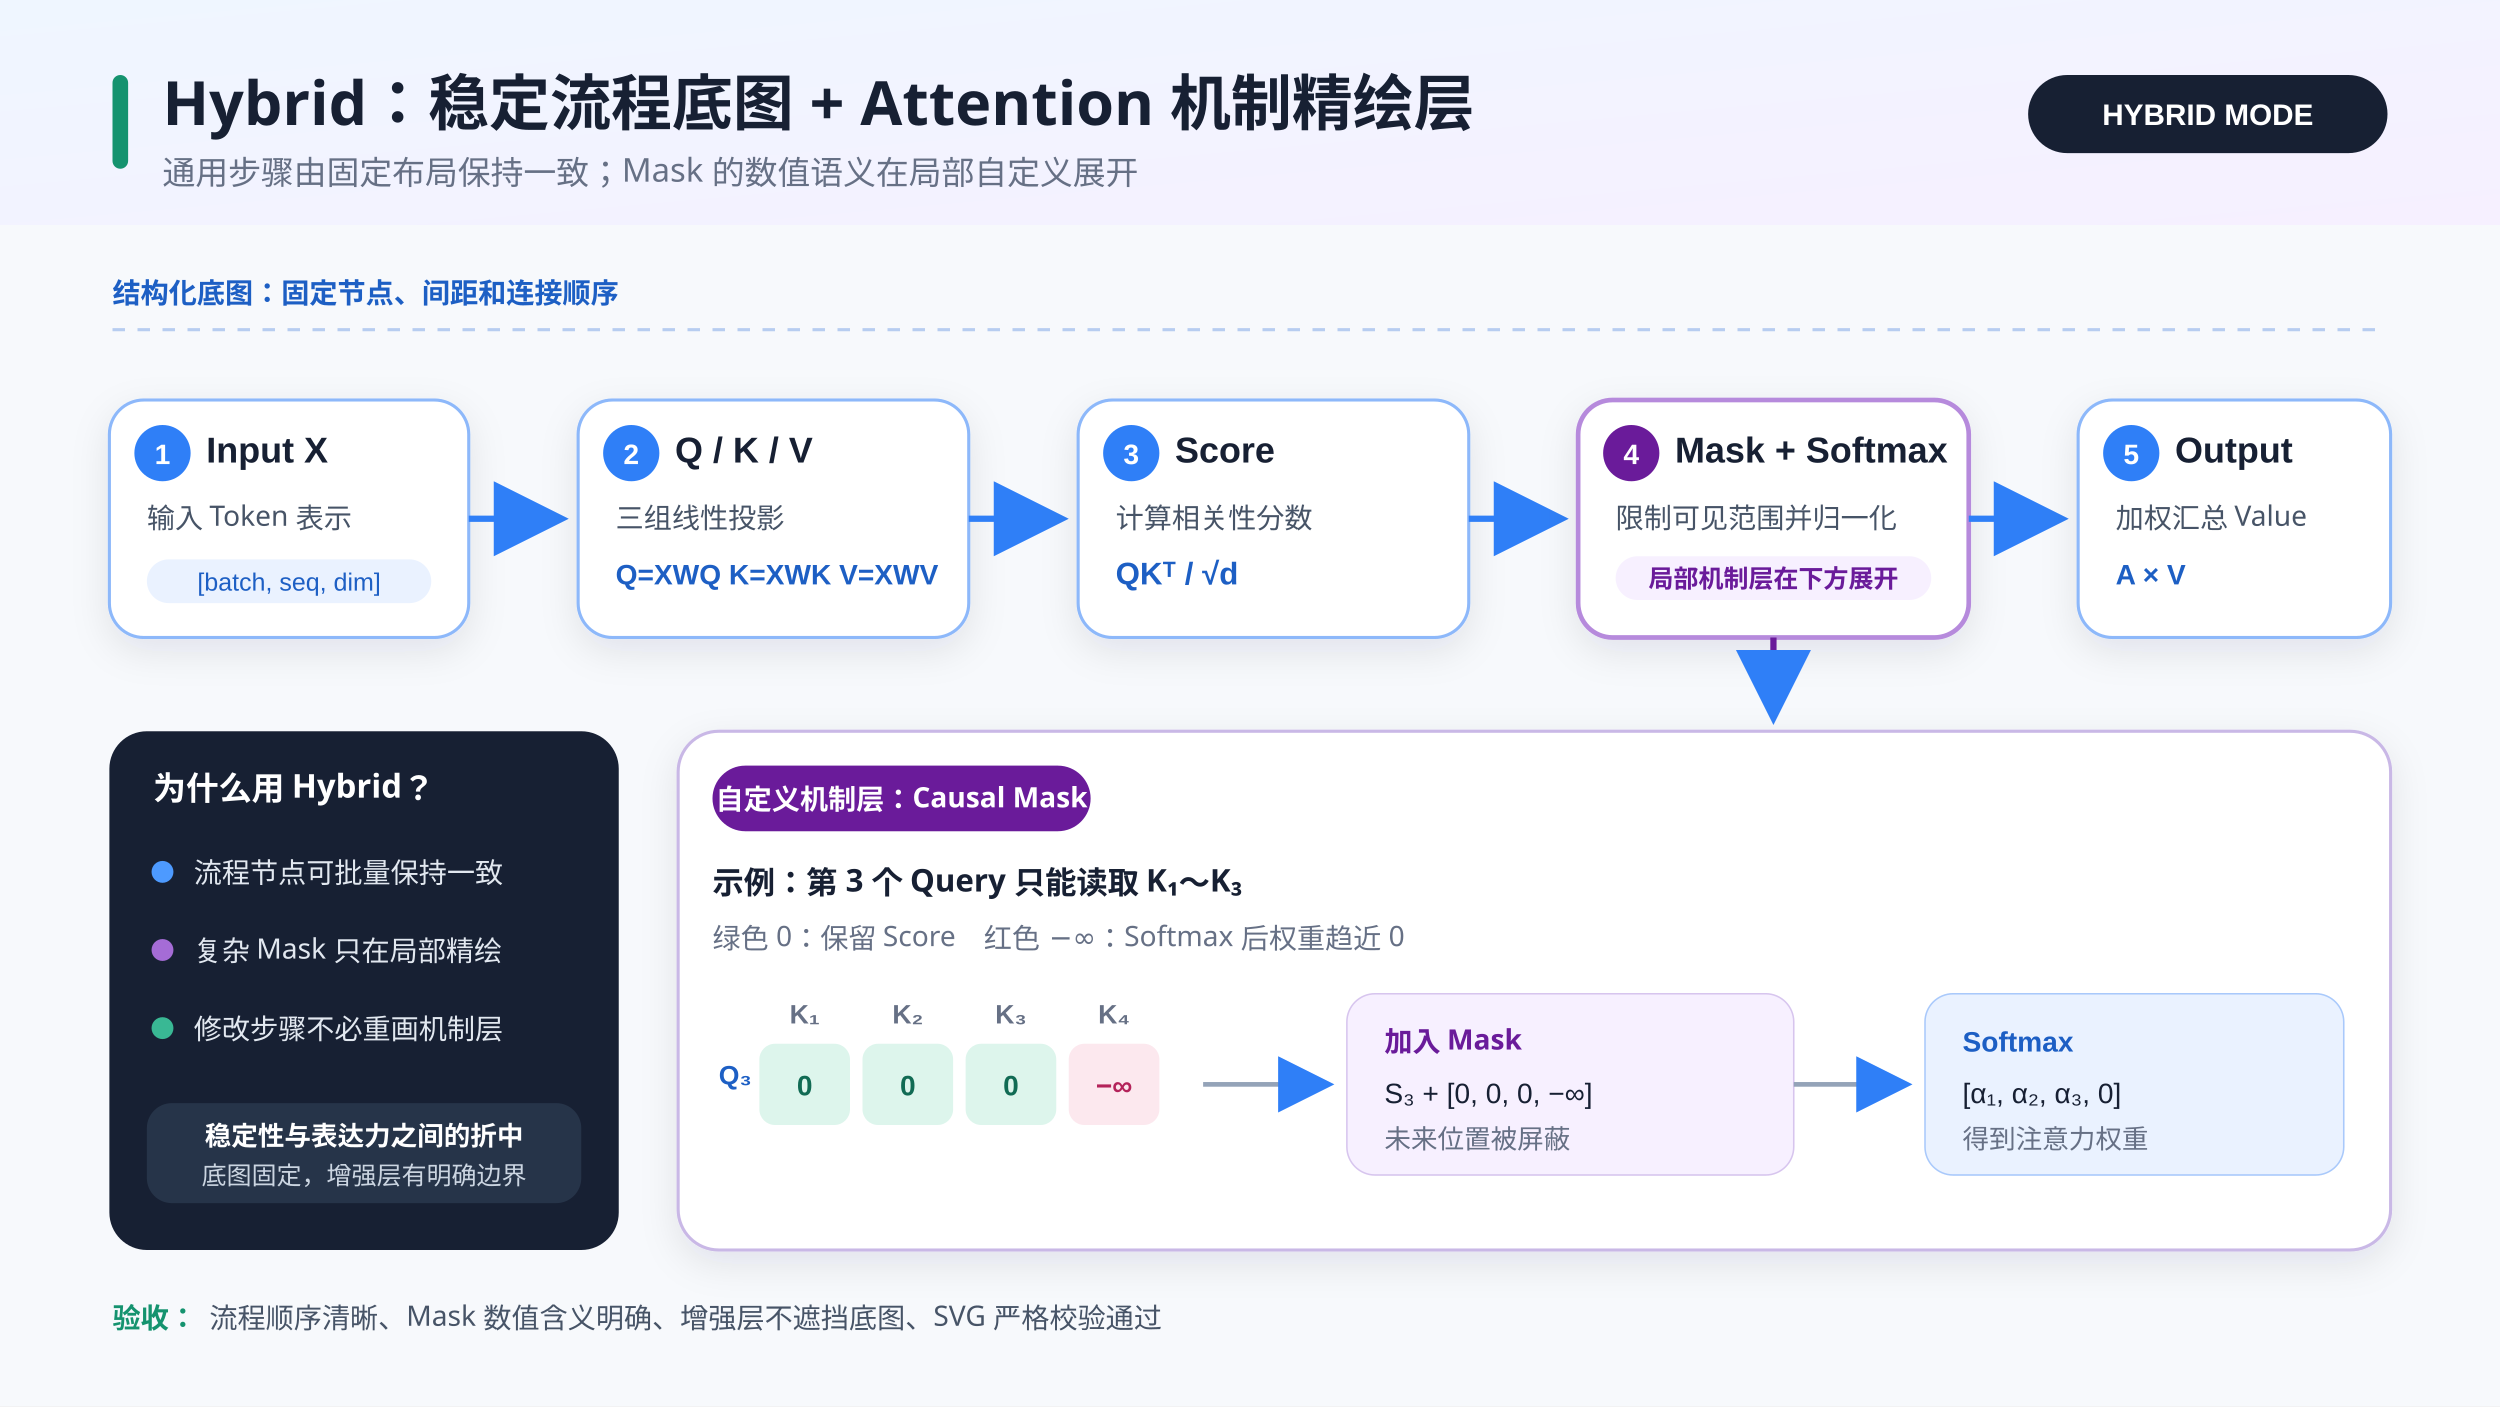
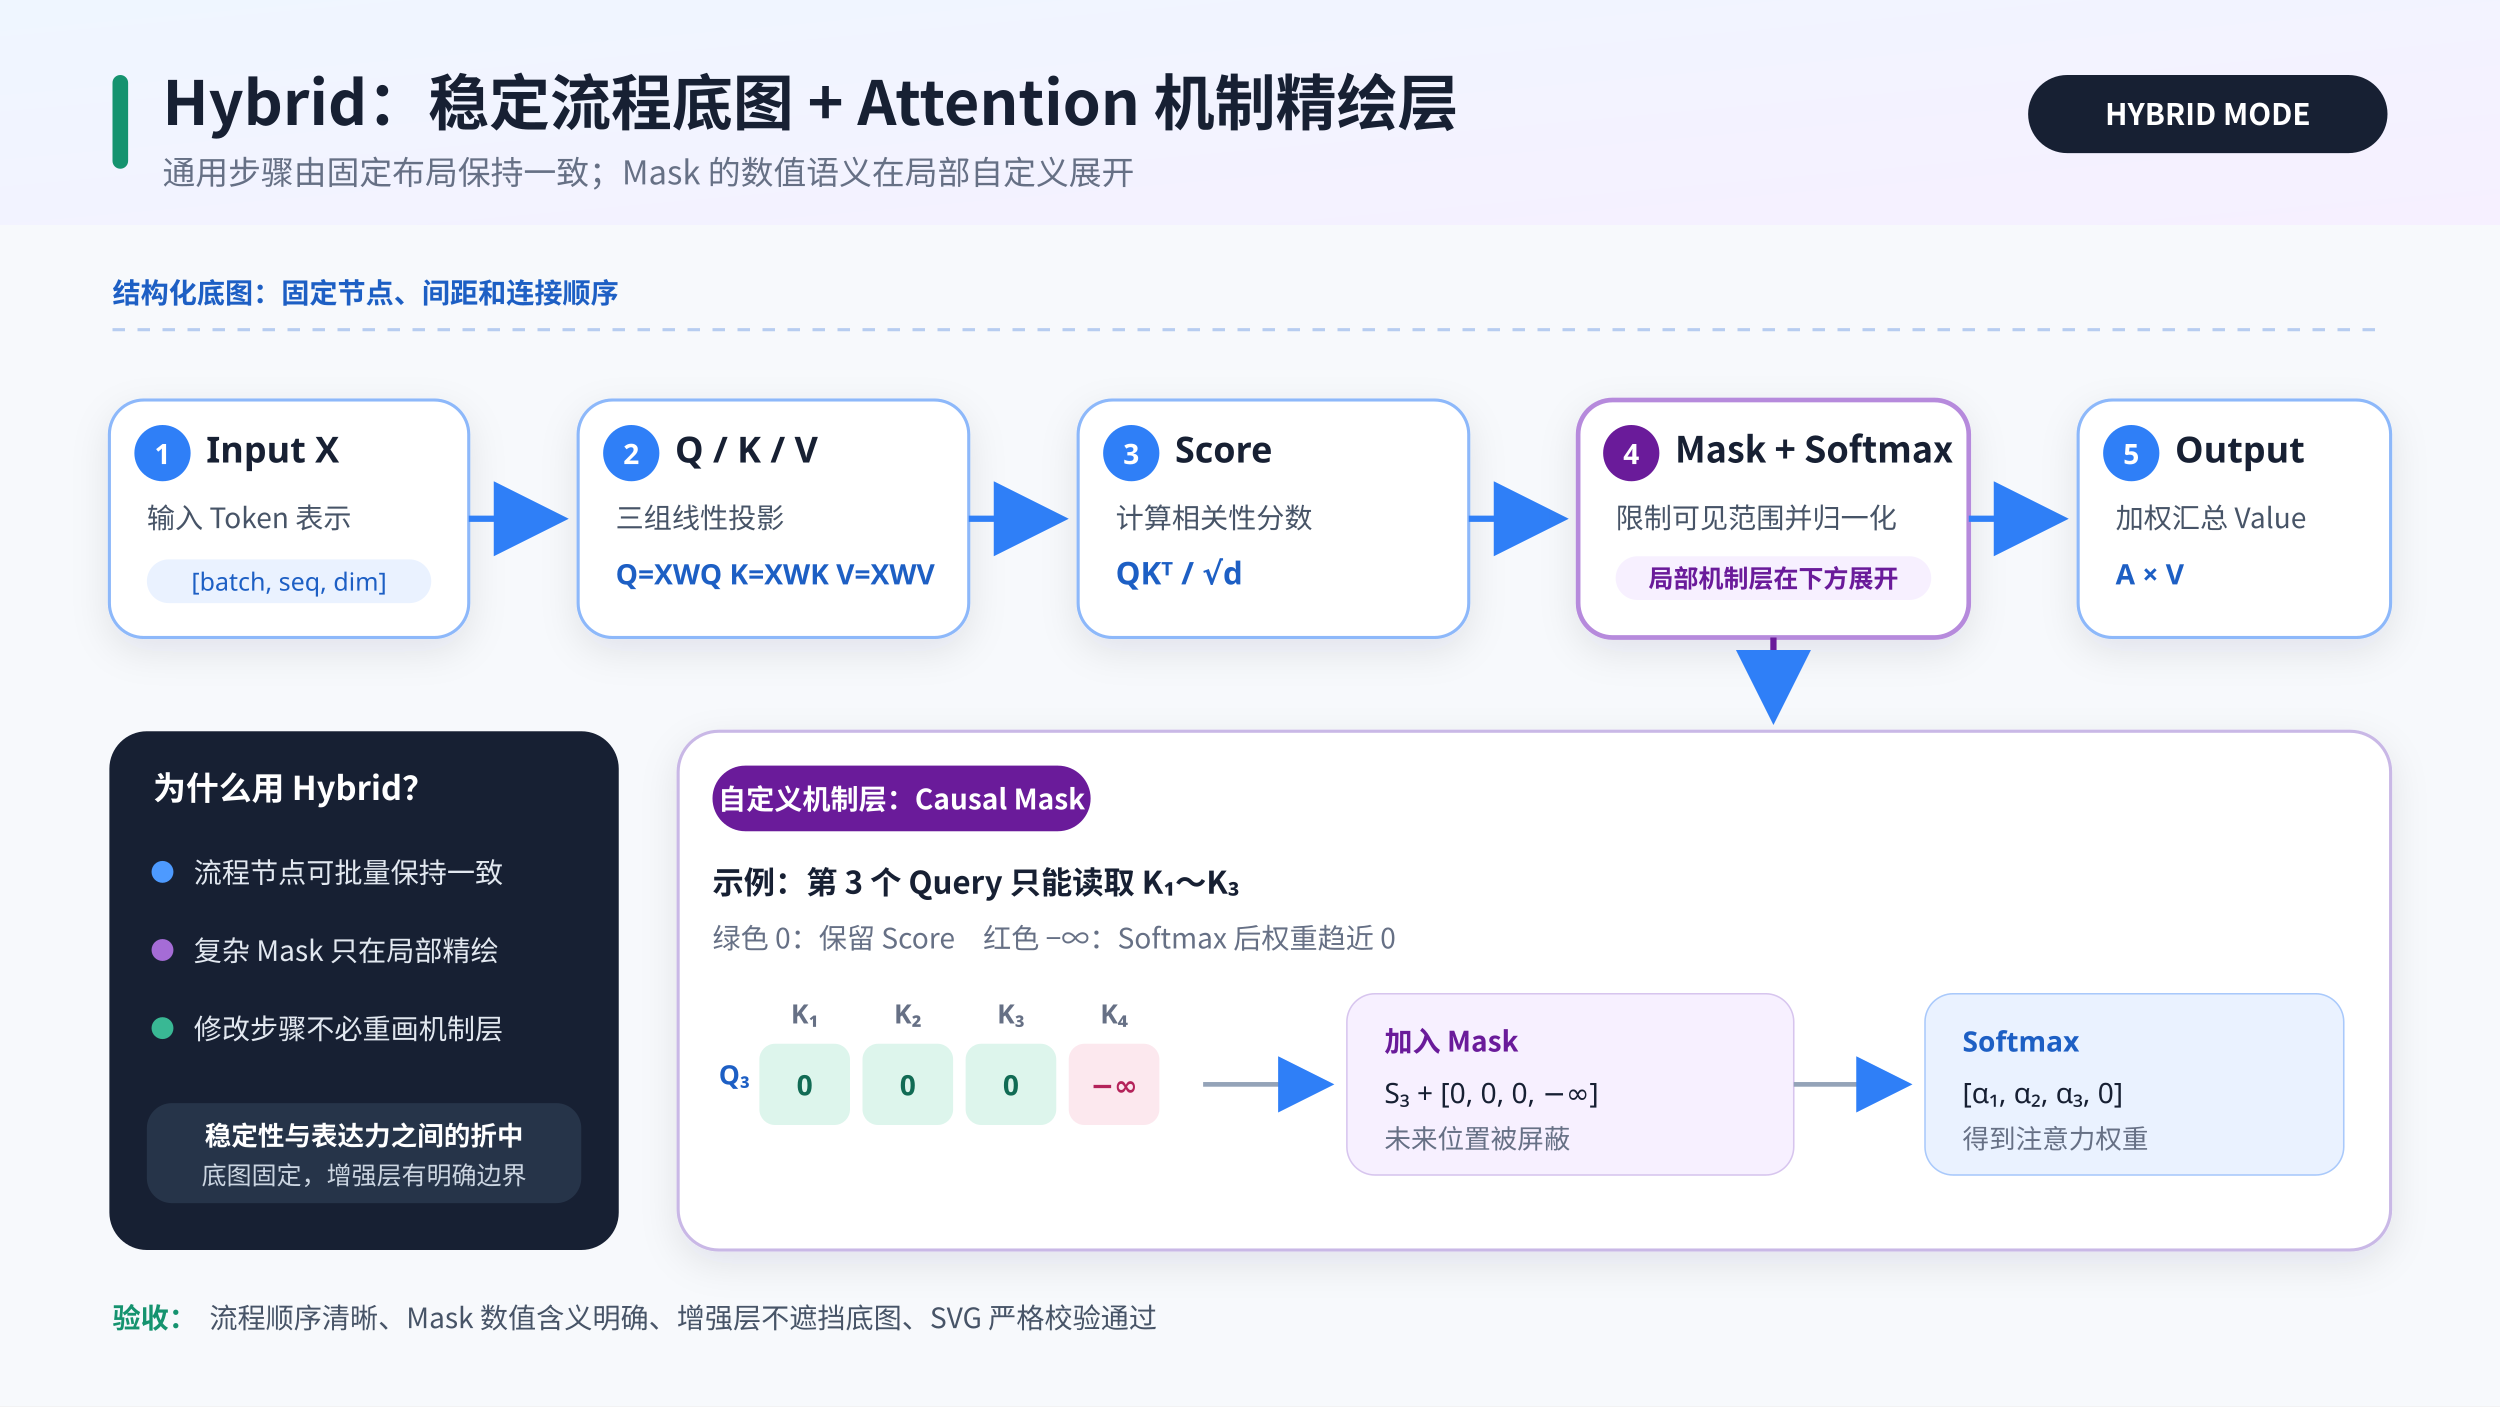
<svg xmlns="http://www.w3.org/2000/svg" width="1600" height="900" viewBox="0 0 1600 900" role="img">
  <defs>
    <linearGradient id="header" x1="0" y1="0" x2="1" y2="1">
      <stop offset="0" stop-color="#EFF6FF" />
      <stop offset="1" stop-color="#F6F0FF" />
    </linearGradient>
    <filter id="shadow" x="-20%" y="-20%" width="140%" height="150%">
      <feDropShadow dx="0" dy="8" stdDeviation="12" flood-color="#172033" flood-opacity="0.09" />
    </filter>
    <marker id="arrow" markerWidth="12" markerHeight="12" refX="10" refY="6" orient="auto">
      <path d="M0 0L12 6L0 12Z" fill="#2F7FF7" />
    </marker>
  </defs>
  <rect width="1600" height="900" fill="#F7F9FC" />
  <rect width="1600" height="144" fill="url(#header)" />
  <rect x="72" y="48" width="10" height="60" rx="5" fill="#15936F" />
-   <text x="104" y="80" font-family="PingFang SC, Microsoft YaHei, sans-serif" font-size="39" font-weight="700" fill="#172033">Hybrid：稳定流程底图 + Attention 机制精绘层</text>
-   <text x="104" y="118" font-family="PingFang SC, Microsoft YaHei, sans-serif" font-size="21" fill="#667085">通用步骤由固定布局保持一致；Mask 的数值语义在局部自定义展开</text>
+   <text x="104" y="80" font-family="Source Han Sans SC, Noto Sans CJK SC, sans-serif" font-size="39" font-weight="700" fill="#172033">Hybrid：稳定流程底图 + Attention 机制精绘层</text>
+   <text x="104" y="118" font-family="Source Han Sans SC, Noto Sans CJK SC, sans-serif" font-size="21" fill="#667085">通用步骤由固定布局保持一致；Mask 的数值语义在局部自定义展开</text>
  <rect x="1298" y="48" width="230" height="50" rx="25" fill="#172033" />
-   <text x="1413" y="80" text-anchor="middle" font-family="Arial, PingFang SC, sans-serif" font-size="19" font-weight="700" fill="#FFFFFF">HYBRID MODE</text>
-   <text x="72" y="194" font-family="PingFang SC, sans-serif" font-size="18" font-weight="700" fill="#1D5FC4">结构化底图：固定节点、间距和连接顺序</text>
+   <text x="1413" y="80" text-anchor="middle" font-family="Source Han Sans SC, Noto Sans CJK SC, sans-serif" font-size="19" font-weight="700" fill="#FFFFFF">HYBRID MODE</text>
+   <text x="72" y="194" font-family="Source Han Sans SC, Noto Sans CJK SC, sans-serif" font-size="18" font-weight="700" fill="#1D5FC4">结构化底图：固定节点、间距和连接顺序</text>
  <path d="M72 211H1528" stroke="#B7CDF0" stroke-width="2" stroke-dasharray="8 8" />
  <rect x="70" y="256" width="230" height="152" rx="22" fill="#FFFFFF" stroke="#8DB8FA" stroke-width="2" filter="url(#shadow)" />
  <circle cx="104" cy="290" r="18" fill="#2F7FF7" />
-   <text x="104" y="297" text-anchor="middle" font-family="Arial, sans-serif" font-size="18" font-weight="700" fill="#FFFFFF">1</text>
-   <text x="132" y="296" font-family="Arial, sans-serif" font-size="23" font-weight="700" fill="#172033">Input X</text>
-   <text x="94" y="338" font-family="PingFang SC, sans-serif" font-size="18" fill="#475467">输入 Token 表示</text>
+   <text x="104" y="297" text-anchor="middle" font-family="Source Han Sans SC, sans-serif" font-size="18" font-weight="700" fill="#FFFFFF">1</text>
+   <text x="132" y="296" font-family="Source Han Sans SC, sans-serif" font-size="23" font-weight="700" fill="#172033">Input X</text>
+   <text x="94" y="338" font-family="Source Han Sans SC, Noto Sans CJK SC, sans-serif" font-size="18" fill="#475467">输入 Token 表示</text>
  <rect x="94" y="358" width="182" height="28" rx="14" fill="#EAF2FF" />
-   <text x="185" y="378" text-anchor="middle" font-family="Arial, sans-serif" font-size="16" fill="#1D5FC4">[batch, seq, dim]</text>
+   <text x="185" y="378" text-anchor="middle" font-family="Source Han Sans SC, sans-serif" font-size="16" fill="#1D5FC4">[batch, seq, dim]</text>
  <path d="M300 332H356" stroke="#2F7FF7" stroke-width="4" marker-end="url(#arrow)" />
  <rect x="370" y="256" width="250" height="152" rx="22" fill="#FFFFFF" stroke="#8DB8FA" stroke-width="2" filter="url(#shadow)" />
  <circle cx="404" cy="290" r="18" fill="#2F7FF7" />
-   <text x="404" y="297" text-anchor="middle" font-family="Arial, sans-serif" font-size="18" font-weight="700" fill="#FFFFFF">2</text>
-   <text x="432" y="296" font-family="Arial, sans-serif" font-size="23" font-weight="700" fill="#172033">Q / K / V</text>
-   <text x="394" y="338" font-family="PingFang SC, sans-serif" font-size="18" fill="#475467">三组线性投影</text>
-   <text x="394" y="374" font-family="Arial, sans-serif" font-size="18" font-weight="700" fill="#1D5FC4">Q=XWQ  K=XWK  V=XWV</text>
+   <text x="404" y="297" text-anchor="middle" font-family="Source Han Sans SC, sans-serif" font-size="18" font-weight="700" fill="#FFFFFF">2</text>
+   <text x="432" y="296" font-family="Source Han Sans SC, sans-serif" font-size="23" font-weight="700" fill="#172033">Q / K / V</text>
+   <text x="394" y="338" font-family="Source Han Sans SC, Noto Sans CJK SC, sans-serif" font-size="18" fill="#475467">三组线性投影</text>
+   <text x="394" y="374" font-family="Source Han Sans SC, sans-serif" font-size="18" font-weight="700" fill="#1D5FC4">Q=XWQ  K=XWK  V=XWV</text>
  <path d="M620 332H676" stroke="#2F7FF7" stroke-width="4" marker-end="url(#arrow)" />
  <rect x="690" y="256" width="250" height="152" rx="22" fill="#FFFFFF" stroke="#8DB8FA" stroke-width="2" filter="url(#shadow)" />
  <circle cx="724" cy="290" r="18" fill="#2F7FF7" />
-   <text x="724" y="297" text-anchor="middle" font-family="Arial, sans-serif" font-size="18" font-weight="700" fill="#FFFFFF">3</text>
-   <text x="752" y="296" font-family="Arial, sans-serif" font-size="23" font-weight="700" fill="#172033">Score</text>
-   <text x="714" y="338" font-family="PingFang SC, sans-serif" font-size="18" fill="#475467">计算相关性分数</text>
-   <text x="714" y="374" font-family="Arial, sans-serif" font-size="20" font-weight="700" fill="#1D5FC4">QKᵀ / √d</text>
+   <text x="724" y="297" text-anchor="middle" font-family="Source Han Sans SC, sans-serif" font-size="18" font-weight="700" fill="#FFFFFF">3</text>
+   <text x="752" y="296" font-family="Source Han Sans SC, sans-serif" font-size="23" font-weight="700" fill="#172033">Score</text>
+   <text x="714" y="338" font-family="Source Han Sans SC, Noto Sans CJK SC, sans-serif" font-size="18" fill="#475467">计算相关性分数</text>
+   <text x="714" y="374" font-family="Source Han Sans SC, sans-serif" font-size="20" font-weight="700" fill="#1D5FC4">QKᵀ / √d</text>
  <path d="M940 332H996" stroke="#2F7FF7" stroke-width="4" marker-end="url(#arrow)" />
  <rect x="1010" y="256" width="250" height="152" rx="22" fill="#FFFFFF" stroke="#B68ADC" stroke-width="3" filter="url(#shadow)" />
  <circle cx="1044" cy="290" r="18" fill="#6A1B9A" />
-   <text x="1044" y="297" text-anchor="middle" font-family="Arial, sans-serif" font-size="18" font-weight="700" fill="#FFFFFF">4</text>
-   <text x="1072" y="296" font-family="Arial, PingFang SC, sans-serif" font-size="23" font-weight="700" fill="#172033">Mask + Softmax</text>
-   <text x="1034" y="338" font-family="PingFang SC, sans-serif" font-size="18" fill="#475467">限制可见范围并归一化</text>
+   <text x="1044" y="297" text-anchor="middle" font-family="Source Han Sans SC, sans-serif" font-size="18" font-weight="700" fill="#FFFFFF">4</text>
+   <text x="1072" y="296" font-family="Source Han Sans SC, Noto Sans CJK SC, sans-serif" font-size="23" font-weight="700" fill="#172033">Mask + Softmax</text>
+   <text x="1034" y="338" font-family="Source Han Sans SC, Noto Sans CJK SC, sans-serif" font-size="18" fill="#475467">限制可见范围并归一化</text>
  <rect x="1034" y="356" width="202" height="28" rx="14" fill="#F7F0FF" />
-   <text x="1135" y="376" text-anchor="middle" font-family="PingFang SC, sans-serif" font-size="16" font-weight="700" fill="#6A1B9A">局部机制层在下方展开</text>
+   <text x="1135" y="376" text-anchor="middle" font-family="Source Han Sans SC, Noto Sans CJK SC, sans-serif" font-size="16" font-weight="700" fill="#6A1B9A">局部机制层在下方展开</text>
  <path d="M1260 332H1316" stroke="#2F7FF7" stroke-width="4" marker-end="url(#arrow)" />
  <rect x="1330" y="256" width="200" height="152" rx="22" fill="#FFFFFF" stroke="#8DB8FA" stroke-width="2" filter="url(#shadow)" />
  <circle cx="1364" cy="290" r="18" fill="#2F7FF7" />
-   <text x="1364" y="297" text-anchor="middle" font-family="Arial, sans-serif" font-size="18" font-weight="700" fill="#FFFFFF">5</text>
-   <text x="1392" y="296" font-family="Arial, sans-serif" font-size="23" font-weight="700" fill="#172033">Output</text>
-   <text x="1354" y="338" font-family="PingFang SC, sans-serif" font-size="18" fill="#475467">加权汇总 Value</text>
-   <text x="1354" y="374" font-family="Arial, sans-serif" font-size="18" font-weight="700" fill="#1D5FC4">A × V</text>
+   <text x="1364" y="297" text-anchor="middle" font-family="Source Han Sans SC, sans-serif" font-size="18" font-weight="700" fill="#FFFFFF">5</text>
+   <text x="1392" y="296" font-family="Source Han Sans SC, sans-serif" font-size="23" font-weight="700" fill="#172033">Output</text>
+   <text x="1354" y="338" font-family="Source Han Sans SC, Noto Sans CJK SC, sans-serif" font-size="18" fill="#475467">加权汇总 Value</text>
+   <text x="1354" y="374" font-family="Source Han Sans SC, sans-serif" font-size="18" font-weight="700" fill="#1D5FC4">A × V</text>
  <path d="M1135 408V456" stroke="#6A1B9A" stroke-width="4" marker-end="url(#arrow)" />
  <rect x="434" y="468" width="1096" height="332" rx="26" fill="#FFFFFF" stroke="#C9B8E6" stroke-width="2" filter="url(#shadow)" />
  <rect x="456" y="490" width="242" height="42" rx="21" fill="#6A1B9A" />
-   <text x="577" y="518" text-anchor="middle" font-family="PingFang SC, sans-serif" font-size="18" font-weight="700" fill="#FFFFFF">自定义机制层：Causal Mask</text>
-   <text x="456" y="572" font-family="PingFang SC, sans-serif" font-size="20" font-weight="700" fill="#172033">示例：第 3 个 Query 只能读取 K₁～K₃</text>
-   <text x="456" y="607" font-family="PingFang SC, sans-serif" font-size="18" fill="#667085">绿色 0：保留 Score　红色 −∞：Softmax 后权重趋近 0</text>
-   <text x="515" y="655" text-anchor="middle" font-family="Arial, sans-serif" font-size="17" font-weight="700" fill="#667085">K₁</text>
-   <text x="581" y="655" text-anchor="middle" font-family="Arial, sans-serif" font-size="17" font-weight="700" fill="#667085">K₂</text>
-   <text x="647" y="655" text-anchor="middle" font-family="Arial, sans-serif" font-size="17" font-weight="700" fill="#667085">K₃</text>
-   <text x="713" y="655" text-anchor="middle" font-family="Arial, sans-serif" font-size="17" font-weight="700" fill="#667085">K₄</text>
-   <text x="460" y="694" font-family="Arial, sans-serif" font-size="17" font-weight="700" fill="#1D5FC4">Q₃</text>
-   <g font-family="Arial, sans-serif" font-size="18" font-weight="700" text-anchor="middle">
+   <text x="577" y="518" text-anchor="middle" font-family="Source Han Sans SC, Noto Sans CJK SC, sans-serif" font-size="18" font-weight="700" fill="#FFFFFF">自定义机制层：Causal Mask</text>
+   <text x="456" y="572" font-family="Source Han Sans SC, Noto Sans CJK SC, sans-serif" font-size="20" font-weight="700" fill="#172033">示例：第 3 个 Query 只能读取 K₁～K₃</text>
+   <text x="456" y="607" font-family="Source Han Sans SC, Noto Sans CJK SC, sans-serif" font-size="18" fill="#667085">绿色 0：保留 Score　红色 −∞：Softmax 后权重趋近 0</text>
+   <text x="515" y="655" text-anchor="middle" font-family="Source Han Sans SC, sans-serif" font-size="17" font-weight="700" fill="#667085">K₁</text>
+   <text x="581" y="655" text-anchor="middle" font-family="Source Han Sans SC, sans-serif" font-size="17" font-weight="700" fill="#667085">K₂</text>
+   <text x="647" y="655" text-anchor="middle" font-family="Source Han Sans SC, sans-serif" font-size="17" font-weight="700" fill="#667085">K₃</text>
+   <text x="713" y="655" text-anchor="middle" font-family="Source Han Sans SC, sans-serif" font-size="17" font-weight="700" fill="#667085">K₄</text>
+   <text x="460" y="694" font-family="Source Han Sans SC, sans-serif" font-size="17" font-weight="700" fill="#1D5FC4">Q₃</text>
+   <g font-family="Source Han Sans SC, sans-serif" font-size="18" font-weight="700" text-anchor="middle">
    <rect x="486" y="668" width="58" height="52" rx="10" fill="#DDF5EC" />
    <text x="515" y="701" fill="#116B54">0</text>
    <rect x="552" y="668" width="58" height="52" rx="10" fill="#DDF5EC" />
    <text x="581" y="701" fill="#116B54">0</text>
    <rect x="618" y="668" width="58" height="52" rx="10" fill="#DDF5EC" />
    <text x="647" y="701" fill="#116B54">0</text>
    <rect x="684" y="668" width="58" height="52" rx="10" fill="#FCE8EE" />
    <text x="713" y="701" fill="#B4235A">−∞</text>
  </g>
  <path d="M770 694H848" stroke="#94A3B8" stroke-width="3" marker-end="url(#arrow)" />
  <rect x="862" y="636" width="286" height="116" rx="18" fill="#F7F0FF" stroke="#D7C5EE" />
-   <text x="886" y="673" font-family="PingFang SC, sans-serif" font-size="18" font-weight="700" fill="#6A1B9A">加入 Mask</text>
-   <text x="886" y="706" font-family="Arial, sans-serif" font-size="18" fill="#172033">S₃ + [0, 0, 0, −∞]</text>
-   <text x="886" y="735" font-family="PingFang SC, sans-serif" font-size="17" fill="#667085">未来位置被屏蔽</text>
+   <text x="886" y="673" font-family="Source Han Sans SC, Noto Sans CJK SC, sans-serif" font-size="18" font-weight="700" fill="#6A1B9A">加入 Mask</text>
+   <text x="886" y="706" font-family="Source Han Sans SC, sans-serif" font-size="18" fill="#172033">S₃ + [0, 0, 0, −∞]</text>
+   <text x="886" y="735" font-family="Source Han Sans SC, Noto Sans CJK SC, sans-serif" font-size="17" fill="#667085">未来位置被屏蔽</text>
  <path d="M1148 694H1218" stroke="#94A3B8" stroke-width="3" marker-end="url(#arrow)" />
  <rect x="1232" y="636" width="268" height="116" rx="18" fill="#EAF2FF" stroke="#A9C9FB" />
-   <text x="1256" y="673" font-family="Arial, sans-serif" font-size="18" font-weight="700" fill="#1D5FC4">Softmax</text>
-   <text x="1256" y="706" font-family="Arial, sans-serif" font-size="18" fill="#172033">[α₁, α₂, α₃, 0]</text>
-   <text x="1256" y="735" font-family="PingFang SC, sans-serif" font-size="17" fill="#667085">得到注意力权重</text>
+   <text x="1256" y="673" font-family="Source Han Sans SC, sans-serif" font-size="18" font-weight="700" fill="#1D5FC4">Softmax</text>
+   <text x="1256" y="706" font-family="Source Han Sans SC, sans-serif" font-size="18" fill="#172033">[α₁, α₂, α₃, 0]</text>
+   <text x="1256" y="735" font-family="Source Han Sans SC, Noto Sans CJK SC, sans-serif" font-size="17" fill="#667085">得到注意力权重</text>
  <rect x="70" y="468" width="326" height="332" rx="24" fill="#172033" />
-   <text x="98" y="512" font-family="PingFang SC, sans-serif" font-size="21" font-weight="700" fill="#FFFFFF">为什么用 Hybrid？</text>
+   <text x="98" y="512" font-family="Source Han Sans SC, Noto Sans CJK SC, sans-serif" font-size="21" font-weight="700" fill="#FFFFFF">为什么用 Hybrid？</text>
  <circle cx="104" cy="558" r="7" fill="#4D9AFF" />
-   <text x="124" y="565" font-family="PingFang SC, sans-serif" font-size="18" fill="#E2E8F0">流程节点可批量保持一致</text>
+   <text x="124" y="565" font-family="Source Han Sans SC, Noto Sans CJK SC, sans-serif" font-size="18" fill="#E2E8F0">流程节点可批量保持一致</text>
  <circle cx="104" cy="608" r="7" fill="#A56CD6" />
-   <text x="124" y="615" font-family="PingFang SC, sans-serif" font-size="18" fill="#E2E8F0">复杂 Mask 只在局部精绘</text>
+   <text x="124" y="615" font-family="Source Han Sans SC, Noto Sans CJK SC, sans-serif" font-size="18" fill="#E2E8F0">复杂 Mask 只在局部精绘</text>
  <circle cx="104" cy="658" r="7" fill="#39B894" />
-   <text x="124" y="665" font-family="PingFang SC, sans-serif" font-size="18" fill="#E2E8F0">修改步骤不必重画机制层</text>
+   <text x="124" y="665" font-family="Source Han Sans SC, Noto Sans CJK SC, sans-serif" font-size="18" fill="#E2E8F0">修改步骤不必重画机制层</text>
  <rect x="94" y="706" width="278" height="64" rx="16" fill="#263449" />
-   <text x="233" y="733" text-anchor="middle" font-family="PingFang SC, sans-serif" font-size="17" font-weight="700" fill="#FFFFFF">稳定性与表达力之间的折中</text>
-   <text x="233" y="758" text-anchor="middle" font-family="PingFang SC, sans-serif" font-size="16" fill="#CBD5E1">底图固定，增强层有明确边界</text>
-   <text x="72" y="850" font-family="PingFang SC, sans-serif" font-size="18" font-weight="700" fill="#15936F">验收：</text>
-   <text x="134" y="850" font-family="PingFang SC, sans-serif" font-size="18" fill="#475467">流程顺序清晰、Mask 数值含义明确、增强层不遮挡底图、SVG 严格校验通过</text>
+   <text x="233" y="733" text-anchor="middle" font-family="Source Han Sans SC, Noto Sans CJK SC, sans-serif" font-size="17" font-weight="700" fill="#FFFFFF">稳定性与表达力之间的折中</text>
+   <text x="233" y="758" text-anchor="middle" font-family="Source Han Sans SC, Noto Sans CJK SC, sans-serif" font-size="16" fill="#CBD5E1">底图固定，增强层有明确边界</text>
+   <text x="72" y="850" font-family="Source Han Sans SC, Noto Sans CJK SC, sans-serif" font-size="18" font-weight="700" fill="#15936F">验收：</text>
+   <text x="134" y="850" font-family="Source Han Sans SC, Noto Sans CJK SC, sans-serif" font-size="18" fill="#475467">流程顺序清晰、Mask 数值含义明确、增强层不遮挡底图、SVG 严格校验通过</text>
</svg>
